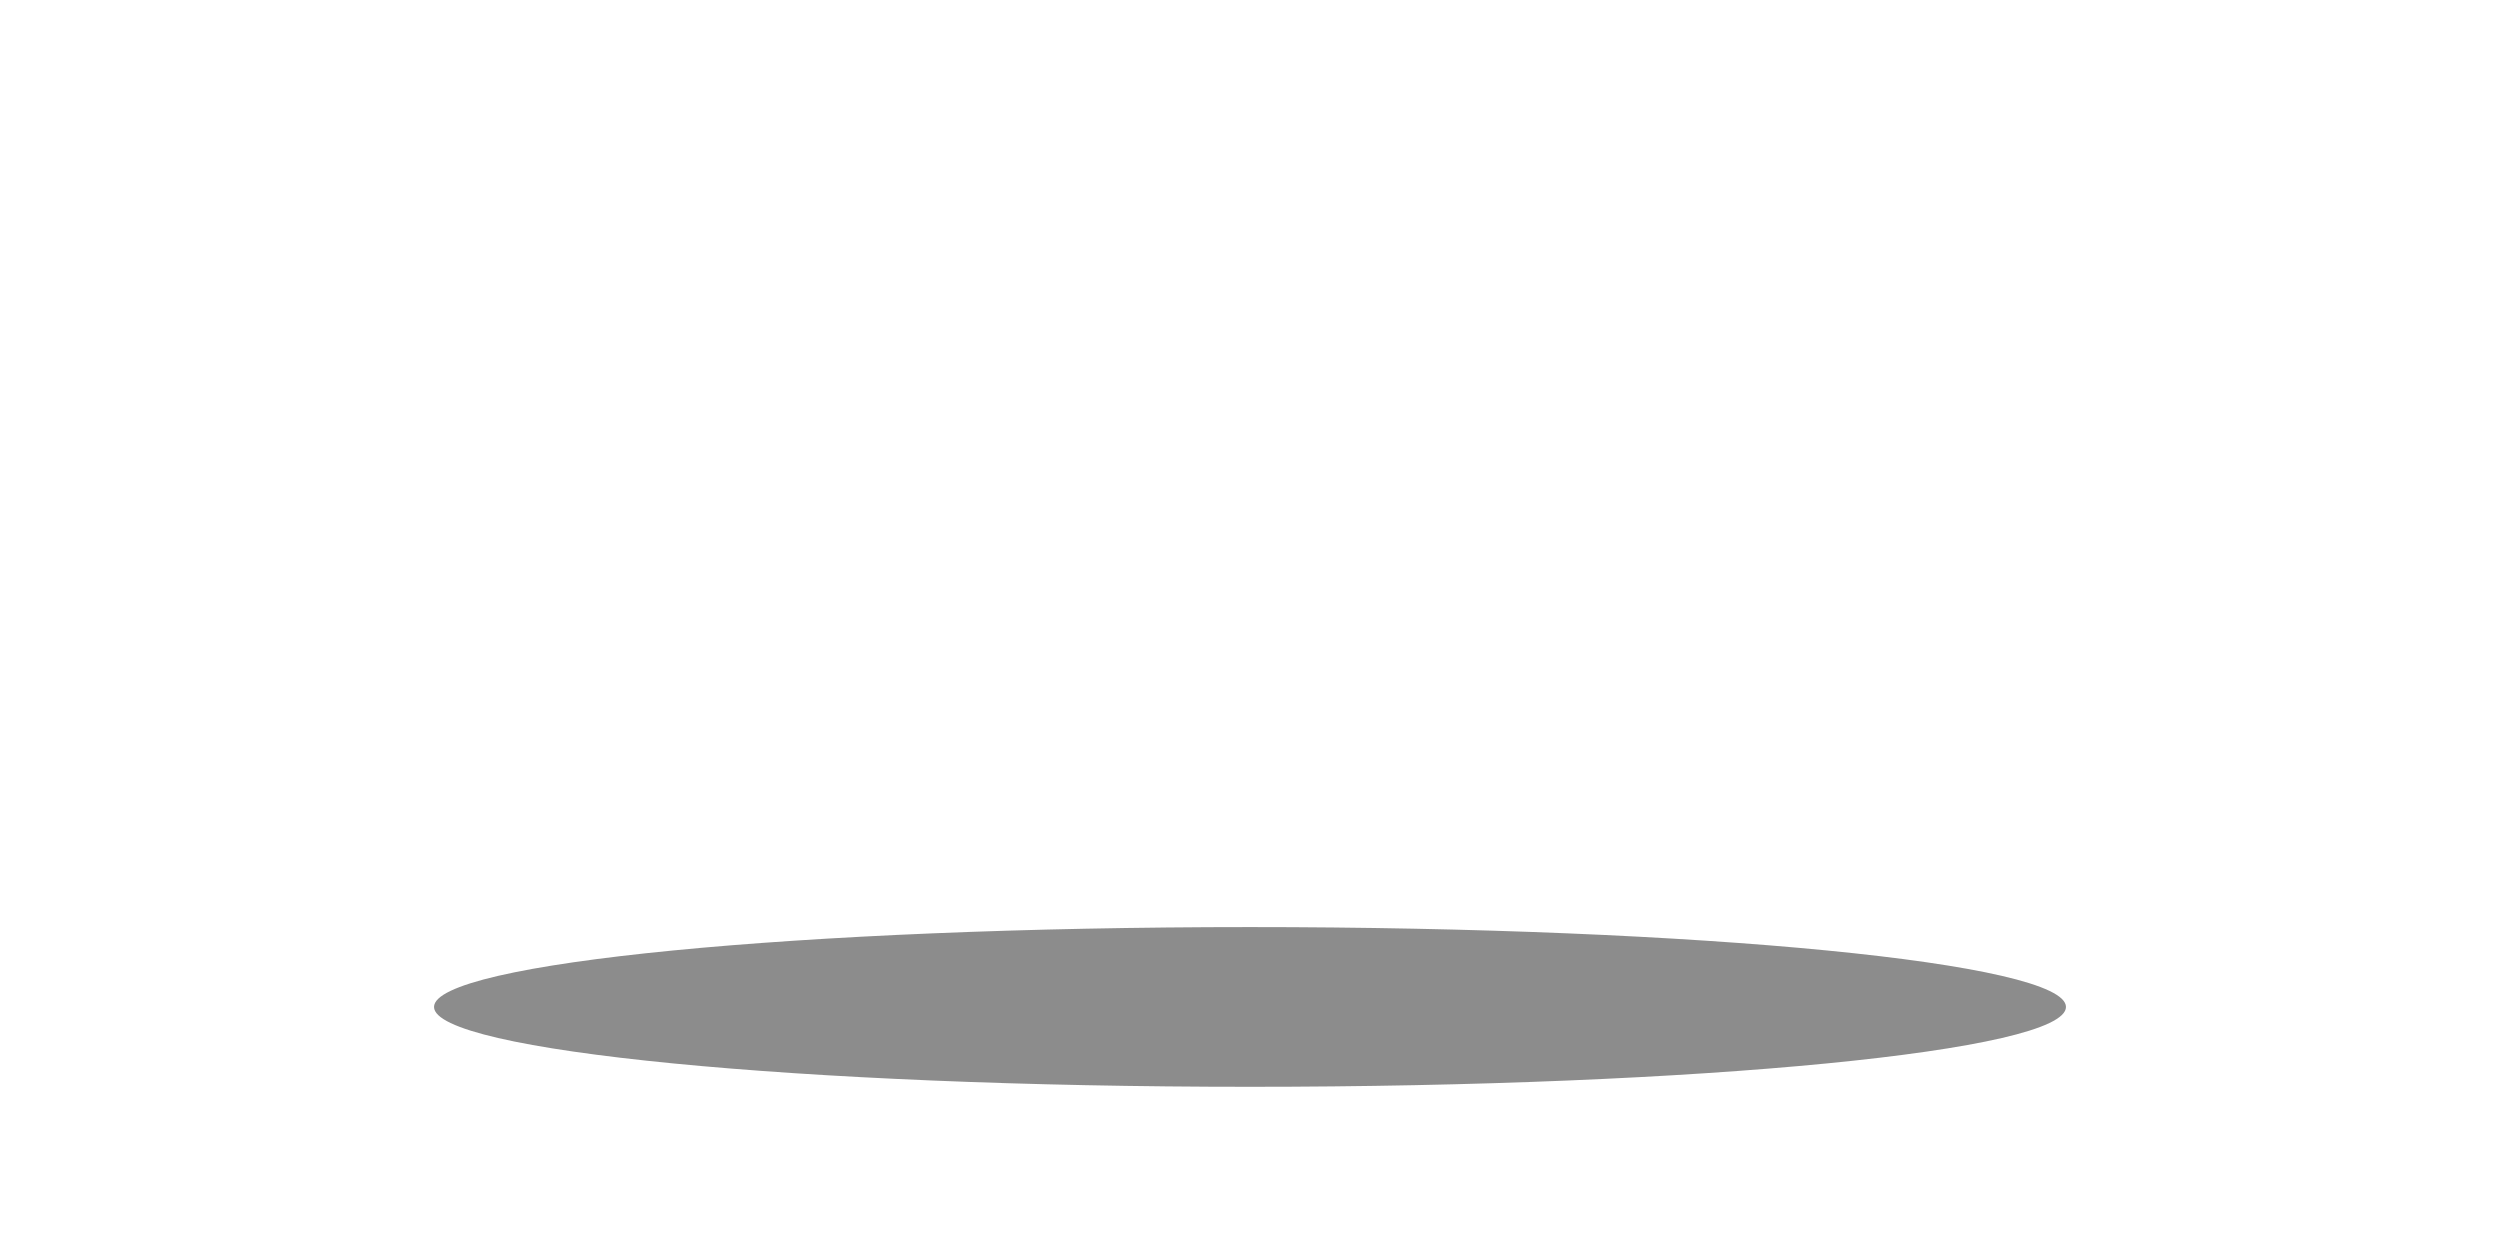
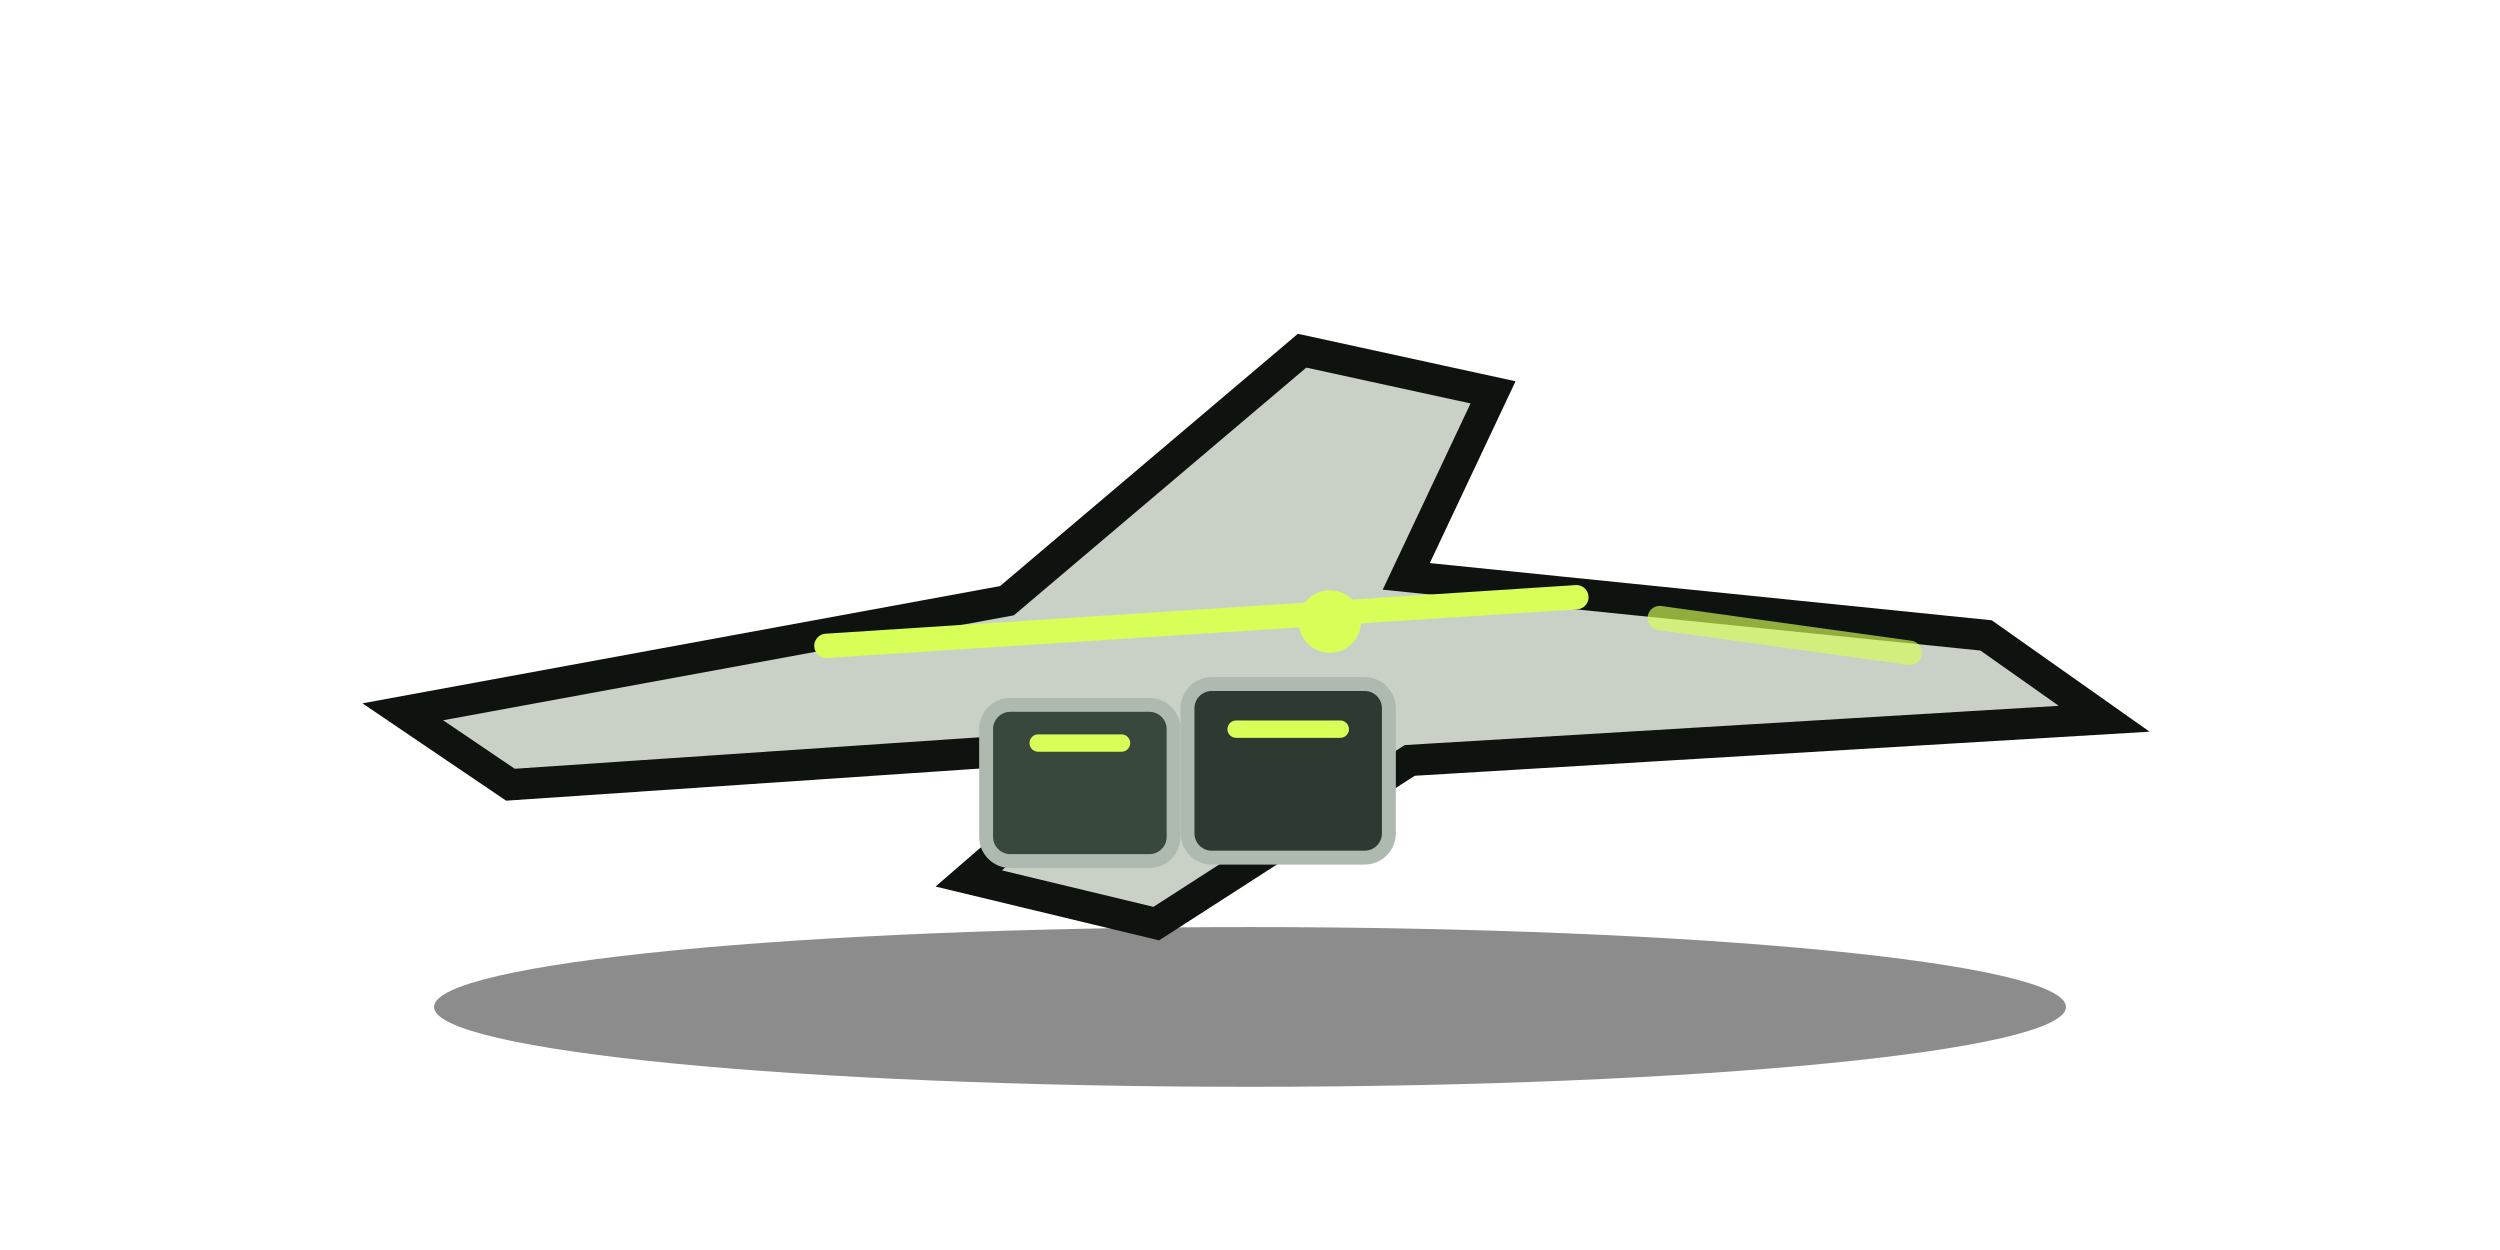
<svg xmlns="http://www.w3.org/2000/svg" width="720" height="360" viewBox="0 0 720 360" fill="none">
  <defs>
    <linearGradient id="a" x1="165" y1="110" x2="530" y2="250">
      <stop stop-color="#C9D1C7" />
      <stop offset=".4" stop-color="#667268" />
      <stop offset="1" stop-color="#192019" />
    </linearGradient>
    <filter id="s" x="70" y="45" width="590" height="290">
      <feGaussianBlur in="SourceAlpha" stdDeviation="12" />
      <feOffset dy="15" />
      <feColorMatrix values="0 0 0 0 0 0 0 0 0 0 0 0 0 0 0 0 0 0 .6 0" />
      <feBlend in2="SourceGraphic" />
    </filter>
  </defs>
  <ellipse cx="360" cy="290" rx="235" ry="23" fill="#000" fill-opacity=".45" />
-   <g filter="url(#s)">
+   <g>
    <path d="M116 205L290 173L375 101L430 113L405 166L572 183L606 207L406 219L333 266L279 253L324 214L147 226L116 205Z" fill="url(#a)" stroke="#0E130F" stroke-width="9" />
    <path d="M238 186L454 172" stroke="#D7FF57" stroke-width="7" stroke-linecap="round" />
    <path d="M478 178L550 188" stroke="#D7FF57" stroke-opacity=".65" stroke-width="7" stroke-linecap="round" />
    <rect x="284" y="203" width="54" height="45" rx="7" fill="#39483D" stroke="#AEB9AF" stroke-width="4" />
    <rect x="342" y="197" width="58" height="50" rx="7" fill="#2C3A31" stroke="#AEB9AF" stroke-width="4" />
    <path d="M299 214H323M356 210H386" stroke="#D7FF57" stroke-width="5" stroke-linecap="round" />
    <circle cx="383" cy="179" r="9" fill="#D7FF57" />
  </g>
</svg>
